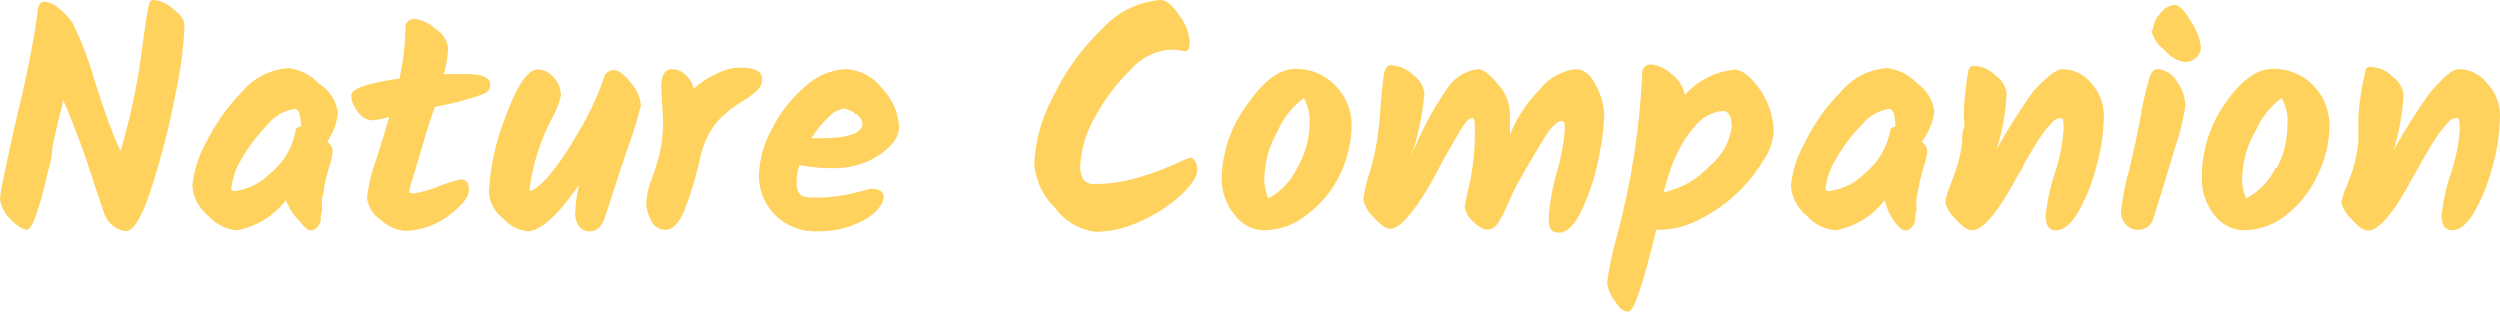
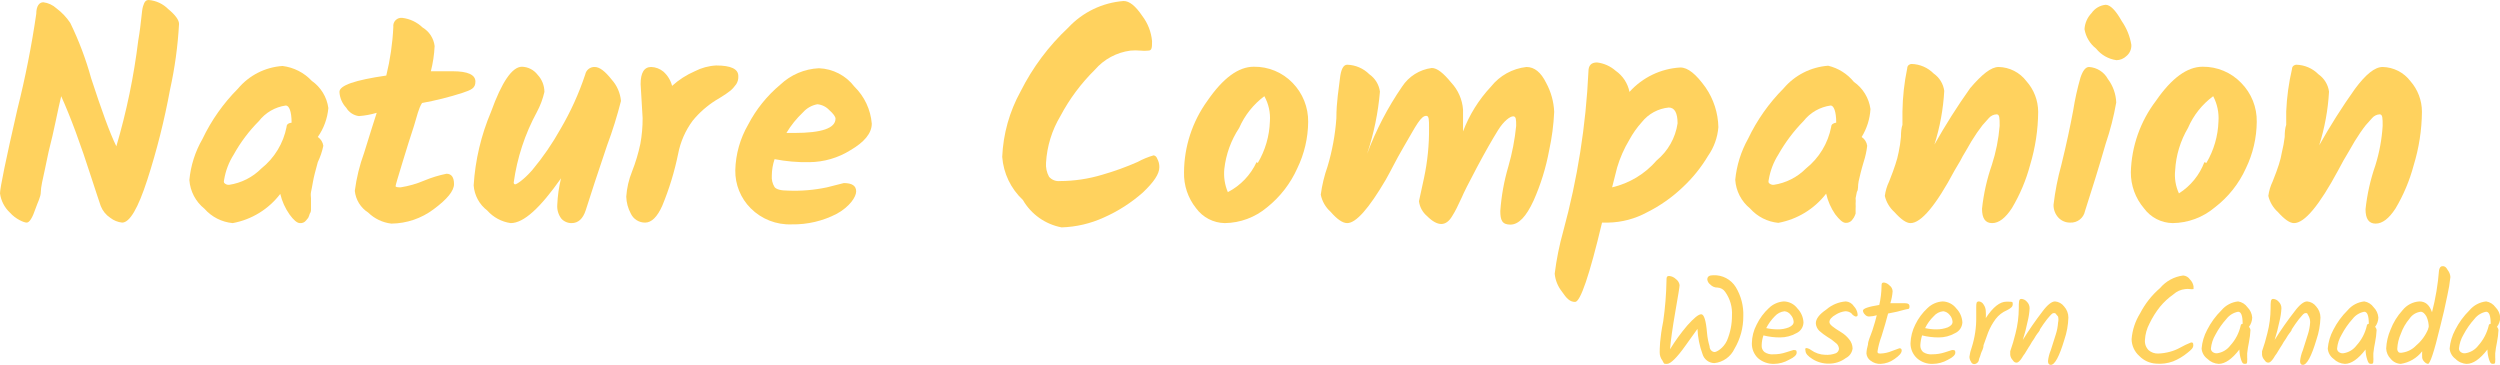
- <svg xmlns="http://www.w3.org/2000/svg" id="Layer_1" data-name="Layer 1" viewBox="0 0 96.18 11.98">
+ <svg xmlns="http://www.w3.org/2000/svg" id="Layer_1" data-name="Layer 1" viewBox="0 0 99.28 14.46">
  <defs>
    <style>.cls-1{fill:#ffd25e;}</style>
  </defs>
-   <path class="cls-1" d="M5.9,0a1.27,1.27,0,0,1,.78.36C7,.6,7.1.8,7.1,1a15.89,15.89,0,0,1-.35,2.62,30.05,30.05,0,0,1-.91,3.57c-.36,1.14-.7,1.7-1,1.7a.9.9,0,0,1-.47-.19A1,1,0,0,1,4,8.18c-.07-.18-.19-.56-.38-1.12a32.27,32.27,0,0,0-1.2-3.24c0,.24-.13.58-.22,1S2,5.62,2,5.87s-.12.56-.2.92-.15.63-.21.84-.13.42-.2.63c-.13.39-.25.58-.36.58S.64,8.7.38,8.41A1.31,1.31,0,0,1,0,7.65c0-.21.23-1.33.69-3.34A38,38,0,0,0,1.44.52c0-.31.12-.46.28-.46A1,1,0,0,1,2.24.3a2.54,2.54,0,0,1,.55.58,12.72,12.72,0,0,1,.85,2.23c.4,1.25.73,2.15,1,2.7a25.18,25.18,0,0,0,.86-4.2c.11-.75.17-1.2.21-1.36S5.78,0,5.9,0Z" />
-   <path class="cls-1" d="M12.59,5.45a.51.51,0,0,1,.21.35,2.63,2.63,0,0,1-.14.64,6.4,6.4,0,0,0-.19.77c0,.18-.06.32-.08.42s0,.19,0,.25,0,.13,0,.22l-.05.21s0,.11,0,.18a.48.48,0,0,1-.07.16l-.08.11a.3.3,0,0,1-.24.1c-.11,0-.25-.12-.41-.34A2.21,2.21,0,0,1,11,7.7a3.06,3.06,0,0,1-1.9,1.16A1.7,1.7,0,0,1,8,8.29a1.61,1.61,0,0,1-.6-1.14,4.16,4.16,0,0,1,.51-1.63,7.72,7.72,0,0,1,1.41-2,2.57,2.57,0,0,1,1.77-.9,1.9,1.9,0,0,1,1.17.59A1.58,1.58,0,0,1,13,4.33,2.37,2.37,0,0,1,12.59,5.45ZM9.1,7.34a2.26,2.26,0,0,0,1.27-.65,2.7,2.7,0,0,0,1-1.65c0-.1.08-.15.21-.17,0-.45-.1-.68-.23-.68a1.62,1.62,0,0,0-1.07.62,6.41,6.41,0,0,0-1,1.33,2.61,2.61,0,0,0-.37,1.05.17.17,0,0,0,0,.12A.24.24,0,0,0,9.1,7.34Z" />
-   <path class="cls-1" d="M16.43,5,16,6.46q-.27.87-.27.93s.06.05.2.05a4.08,4.08,0,0,0,.94-.27,4.77,4.77,0,0,1,.87-.27c.2,0,.3.14.3.41s-.26.6-.8,1a2.88,2.88,0,0,1-1.68.57,1.55,1.55,0,0,1-.91-.42,1.16,1.16,0,0,1-.53-.86,6.4,6.4,0,0,1,.37-1.51c.24-.78.41-1.31.49-1.59a3.21,3.21,0,0,1-.7.13.72.72,0,0,1-.51-.33,1.06,1.06,0,0,1-.26-.63c0-.26.62-.47,1.86-.65a10,10,0,0,0,.23-1.93.32.32,0,0,1,.36-.36,1.39,1.39,0,0,1,.79.38,1,1,0,0,1,.49.74,4.55,4.55,0,0,1-.16,1l.88,0c.6,0,.9.14.9.41s-.17.33-.52.45a12.55,12.55,0,0,1-1.6.4C16.65,4.31,16.56,4.61,16.43,5Z" />
-   <path class="cls-1" d="M23.23,3a.38.38,0,0,1,.39-.3c.19,0,.41.17.66.5a1.49,1.49,0,0,1,.38.85,16.79,16.79,0,0,1-.55,1.76c-.37,1.09-.65,2-.85,2.58-.12.34-.3.51-.57.51a.52.52,0,0,1-.4-.18.76.76,0,0,1-.16-.54,6,6,0,0,1,.14-1.06c-.82,1.18-1.48,1.78-2,1.78a1.54,1.54,0,0,1-.92-.5,1.38,1.38,0,0,1-.54-1,9.1,9.1,0,0,1,.65-2.94c.44-1.19.85-1.79,1.23-1.79a.8.8,0,0,1,.62.32,1,1,0,0,1,.27.68,3.18,3.18,0,0,1-.3.8,8.11,8.11,0,0,0-.91,2.8s0,.07.06.07.35-.19.68-.57a10.7,10.7,0,0,0,1.11-1.63A10.74,10.74,0,0,0,23.23,3Z" />
-   <path class="cls-1" d="M25.51,4.69l-.07-1.35c0-.45.14-.68.42-.68a.75.75,0,0,1,.47.18,1.08,1.08,0,0,1,.36.57,3.41,3.41,0,0,1,.89-.58,2.13,2.13,0,0,1,.86-.23c.58,0,.88.14.88.42a.54.54,0,0,1-.08.32l-.12.15a1.16,1.16,0,0,1-.15.13l-.15.11c-.18.12-.31.21-.39.25a4,4,0,0,0-.93.81,3.37,3.37,0,0,0-.57,1.32,13.1,13.1,0,0,1-.63,2.06c-.21.45-.43.67-.69.67a.59.59,0,0,1-.56-.36,1.52,1.52,0,0,1-.19-.67,3,3,0,0,1,.24-1,7.81,7.81,0,0,0,.32-1.1A5.52,5.52,0,0,0,25.51,4.69Z" />
-   <path class="cls-1" d="M33.77,6a3.09,3.09,0,0,1-1.63.47,6.54,6.54,0,0,1-1.38-.12,1.85,1.85,0,0,0-.11.65.69.69,0,0,0,.11.46c.07.09.25.14.54.14a6.24,6.24,0,0,0,1.54-.17l.66-.17c.33,0,.5.11.5.33s-.26.61-.78.89a3.67,3.67,0,0,1-1.79.42,2.17,2.17,0,0,1-1.62-.64,2.09,2.09,0,0,1-.61-1.51,3.8,3.8,0,0,1,.51-1.81A5.16,5.16,0,0,1,31,3.31a2.43,2.43,0,0,1,1.53-.65,1.86,1.86,0,0,1,1.41.75,2.27,2.27,0,0,1,.65,1.5C34.57,5.3,34.31,5.65,33.77,6Zm-.84-1.59a.76.76,0,0,0-.48-.23,1,1,0,0,0-.57.32,3.81,3.81,0,0,0-.66.82h.32c1.09,0,1.64-.19,1.64-.57C33.18,4.64,33.1,4.52,32.93,4.37Z" />
-   <path class="cls-1" d="M44.64,0c.22,0,.47.19.73.59a1.88,1.88,0,0,1,.4,1c0,.25-.05.38-.16.38a1.25,1.25,0,0,1-.3-.05,2.17,2.17,0,0,0-.41,0,2.23,2.23,0,0,0-1.4.76A7.3,7.3,0,0,0,42.13,4.5a4.07,4.07,0,0,0-.57,1.85,1,1,0,0,0,.12.56.5.5,0,0,0,.43.17,5.85,5.85,0,0,0,1.68-.25,10.73,10.73,0,0,0,1.4-.51,3.73,3.73,0,0,1,.63-.26s.11.05.16.14a.67.67,0,0,1,.08.33c0,.27-.22.59-.65,1a6,6,0,0,1-1.57,1,4.27,4.27,0,0,1-1.66.39,2.25,2.25,0,0,1-1.57-.9,2.66,2.66,0,0,1-.82-1.71,6,6,0,0,1,.73-2.6A9,9,0,0,1,42.41,1.1,3.4,3.4,0,0,1,44.64,0Z" />
-   <path class="cls-1" d="M48,4c.62-.9,1.23-1.35,1.84-1.35a2.06,2.06,0,0,1,1.53.64A2.14,2.14,0,0,1,52,4.84a4.45,4.45,0,0,1-.43,1.84A4.19,4.19,0,0,1,50.3,8.24a2.64,2.64,0,0,1-1.66.62,1.44,1.44,0,0,1-1.14-.59A2.19,2.19,0,0,1,47,6.84,4.89,4.89,0,0,1,48,4ZM49.9,6.47a3.46,3.46,0,0,0,.48-1.65,1.86,1.86,0,0,0-.22-1.05,3.15,3.15,0,0,0-1,1.26,3.7,3.7,0,0,0-.51,1.68,1.75,1.75,0,0,0,.15.92A2.54,2.54,0,0,0,49.9,6.47Z" />
-   <path class="cls-1" d="M60.62,2.66q.48,0,.78.63a2.53,2.53,0,0,1,.32,1.14A9.1,9.1,0,0,1,61.52,6a8.38,8.38,0,0,1-.63,2c-.28.63-.59.95-.91.95s-.4-.18-.4-.54a8.12,8.12,0,0,1,.31-1.77,8.17,8.17,0,0,0,.31-1.61c0-.25,0-.38-.12-.38s-.36.18-.6.55S59,6,58.65,6.59s-.53,1-.61,1.19l-.19.42c-.06.1-.11.21-.18.32q-.37.63-1,0a.92.92,0,0,1-.32-.59s.06-.34.2-.92a9.11,9.11,0,0,0,.19-2c0-.31,0-.47-.1-.47s-.21.1-.34.29-.32.54-.59,1-.49.92-.68,1.25c-.67,1.14-1.19,1.72-1.54,1.72-.17,0-.39-.15-.65-.45a1.24,1.24,0,0,1-.39-.68,5.6,5.6,0,0,1,.27-1.12,9.51,9.51,0,0,0,.35-1.91c.05-.67.1-1.19.14-1.57s.14-.56.28-.56a1.27,1.27,0,0,1,.88.38,1,1,0,0,1,.43.69,10.3,10.3,0,0,1-.52,2.47A12.26,12.26,0,0,1,55.68,3.4a1.66,1.66,0,0,1,1.18-.74c.2,0,.46.2.77.58a1.74,1.74,0,0,1,.46,1.07c0,.34,0,.63,0,.87a5.24,5.24,0,0,1,1.13-1.72A2.07,2.07,0,0,1,60.62,2.66Z" />
-   <path class="cls-1" d="M66.73,2.68c.3,0,.62.26,1,.79a3,3,0,0,1,.51,1.58,2.3,2.3,0,0,1-.41,1.14,6,6,0,0,1-1,1.24,5.87,5.87,0,0,1-1.43,1,3.32,3.32,0,0,1-1.54.41h-.14c-.51,2.1-.86,3.15-1.07,3.15s-.35-.14-.53-.42a1.38,1.38,0,0,1-.29-.7,12.33,12.33,0,0,1,.35-1.69,29,29,0,0,0,1-6.34.32.32,0,0,1,.35-.36,1.34,1.34,0,0,1,.73.33,1.35,1.35,0,0,1,.56.84A2.94,2.94,0,0,1,66.73,2.68Zm-.94,3.69a2.33,2.33,0,0,0,.83-1.47c0-.42-.11-.63-.34-.63a1.54,1.54,0,0,0-1.07.58,4.13,4.13,0,0,0-.51.71,5.84,5.84,0,0,0-.48,1.09L64,7.4A3.4,3.4,0,0,0,65.79,6.37Z" />
-   <path class="cls-1" d="M73.93,5.45a.5.5,0,0,1,.22.35,2.84,2.84,0,0,1-.15.64c-.09.33-.16.59-.19.77s-.06.32-.08.42,0,.19,0,.25,0,.13,0,.22l-.05.21s0,.11,0,.18a.91.91,0,0,1-.06.16l-.09.11a.27.27,0,0,1-.24.1c-.11,0-.25-.12-.41-.34a2.21,2.21,0,0,1-.37-.82,3.07,3.07,0,0,1-1.89,1.16,1.7,1.7,0,0,1-1.12-.57,1.61,1.61,0,0,1-.6-1.14,4,4,0,0,1,.52-1.63,7.26,7.26,0,0,1,1.41-2,2.53,2.53,0,0,1,1.77-.9,1.91,1.91,0,0,1,1.16.59,1.58,1.58,0,0,1,.66,1.08A2.37,2.37,0,0,1,73.93,5.45ZM70.44,7.34a2.28,2.28,0,0,0,1.28-.65,2.79,2.79,0,0,0,1-1.65c0-.1.07-.15.2-.17,0-.45-.1-.68-.23-.68a1.64,1.64,0,0,0-1.07.62,6,6,0,0,0-1,1.33,2.67,2.67,0,0,0-.38,1.05.17.17,0,0,0,0,.12A.24.24,0,0,0,70.44,7.34Z" />
-   <path class="cls-1" d="M79.37,2.66a1.44,1.44,0,0,1,1.1.56,1.84,1.84,0,0,1,.47,1.2,7.47,7.47,0,0,1-.33,2.13,6.73,6.73,0,0,1-.72,1.71c-.26.4-.52.6-.79.6s-.4-.19-.4-.57a7.81,7.81,0,0,1,.39-1.74A6.64,6.64,0,0,0,79.39,5c0-.31,0-.46-.12-.46a.43.43,0,0,0-.3.15c-.1.11-.19.2-.25.28s-.14.18-.22.3l-.22.34c-.06.1-.13.23-.23.38l-.22.39c0,.1-.13.23-.21.39-.75,1.39-1.33,2.09-1.76,2.09-.16,0-.38-.15-.63-.44a1.28,1.28,0,0,1-.39-.64A2,2,0,0,1,75,7.21c.11-.3.2-.52.25-.68A3.51,3.51,0,0,0,75.4,6a4.85,4.85,0,0,0,.09-.57c0-.21,0-.37.06-.48s0-.29,0-.53a10.89,10.89,0,0,1,.18-1.72c.06-.12.11-.17.18-.17a1.26,1.26,0,0,1,.87.38,1,1,0,0,1,.42.69,8.53,8.53,0,0,1-.38,2.13,23.11,23.11,0,0,1,1.42-2.24C78.71,3,79.07,2.66,79.37,2.66Z" />
-   <path class="cls-1" d="M83,2.66a.92.92,0,0,1,.75.48,1.65,1.65,0,0,1,.33.93,10.29,10.29,0,0,1-.41,1.64c-.28.94-.55,1.83-.82,2.67a.58.58,0,0,1-.59.46.62.62,0,0,1-.46-.19.73.73,0,0,1-.2-.52,9.25,9.25,0,0,1,.31-1.58c.2-.85.36-1.57.46-2.16a10.76,10.76,0,0,1,.3-1.31Q82.77,2.66,83,2.66Zm-.18-1.5a1,1,0,0,1,.29-.64.75.75,0,0,1,.55-.33c.18,0,.39.22.64.65a2.25,2.25,0,0,1,.37.94.53.53,0,0,1-.19.45.6.6,0,0,1-.4.16,1.22,1.22,0,0,1-.8-.46A1.26,1.26,0,0,1,82.77,1.16Z" />
-   <path class="cls-1" d="M85.59,4c.62-.9,1.23-1.35,1.84-1.35A2.1,2.1,0,0,1,89,3.29a2.18,2.18,0,0,1,.62,1.55,4.3,4.3,0,0,1-.43,1.84A4.16,4.16,0,0,1,88,8.24a2.66,2.66,0,0,1-1.67.62,1.44,1.44,0,0,1-1.14-.59,2.19,2.19,0,0,1-.48-1.43A4.89,4.89,0,0,1,85.59,4Zm2,2.47A3.46,3.46,0,0,0,88,4.82a1.78,1.78,0,0,0-.22-1.05,3.14,3.14,0,0,0-1,1.26,3.7,3.7,0,0,0-.51,1.68,1.78,1.78,0,0,0,.14.92A2.54,2.54,0,0,0,87.54,6.47Z" />
-   <path class="cls-1" d="M94.61,2.66a1.4,1.4,0,0,1,1.09.56,1.8,1.8,0,0,1,.48,1.2,7.47,7.47,0,0,1-.33,2.13,6.73,6.73,0,0,1-.72,1.71c-.26.4-.53.6-.79.6s-.41-.19-.41-.57a8,8,0,0,1,.4-1.74A6.64,6.64,0,0,0,94.63,5c0-.31,0-.46-.12-.46a.45.45,0,0,0-.31.15c-.1.11-.18.2-.24.28a2.94,2.94,0,0,0-.22.3l-.22.34L93.29,6l-.22.39-.22.39c-.74,1.39-1.32,2.09-1.75,2.09-.17,0-.38-.15-.63-.44a1.28,1.28,0,0,1-.39-.64,2,2,0,0,1,.18-.57c.11-.3.2-.52.25-.68s.09-.32.13-.49a4.85,4.85,0,0,0,.09-.57c0-.21,0-.37,0-.48s0-.29,0-.53A10.89,10.89,0,0,1,91,2.74c0-.12.11-.17.18-.17a1.26,1.26,0,0,1,.87.38,1,1,0,0,1,.42.69,9,9,0,0,1-.38,2.13,23.11,23.11,0,0,1,1.42-2.24C94,3,94.31,2.66,94.61,2.66Z" />
+   <path class="cls-1" d="M6.29,1.56a1.24,1.24,0,0,1,.77.36c.29.24.43.44.43.59a16.24,16.24,0,0,1-.36,2.62,28.23,28.23,0,0,1-.9,3.57c-.37,1.14-.7,1.7-1,1.7a.93.93,0,0,1-.47-.19,1,1,0,0,1-.38-.47c-.06-.18-.19-.56-.37-1.12q-.64-2-1.2-3.24c-.06.24-.13.58-.22,1s-.17.78-.23,1-.12.56-.2.92S2,9,2,9.19s-.13.42-.2.63c-.13.39-.25.58-.36.58S1,10.26.77,10a1.28,1.28,0,0,1-.39-.76c0-.21.23-1.33.69-3.34a38,38,0,0,0,.75-3.79c0-.31.12-.46.28-.46a.94.94,0,0,1,.52.24,2.34,2.34,0,0,1,.55.58A12.72,12.72,0,0,1,4,4.67c.41,1.25.73,2.15,1,2.7a26,26,0,0,0,.87-4.2C6,2.42,6,2,6.06,1.81S6.17,1.56,6.29,1.56Z" transform="translate(-0.38 -1.56)" />
+   <path class="cls-1" d="M13,7a.5.5,0,0,1,.22.35A2.84,2.84,0,0,1,13,8c-.09.33-.16.59-.19.77s-.06.32-.08.42,0,.19,0,.25,0,.13,0,.22l0,.21c0,.05,0,.11-.05.18a.91.91,0,0,1-.06.16l-.09.11a.27.27,0,0,1-.24.1c-.11,0-.25-.12-.41-.34a2.38,2.38,0,0,1-.37-.82,3.07,3.07,0,0,1-1.89,1.16,1.7,1.7,0,0,1-1.12-.57,1.61,1.61,0,0,1-.6-1.14,4,4,0,0,1,.52-1.63,7.26,7.26,0,0,1,1.41-2,2.53,2.53,0,0,1,1.77-.9,1.91,1.91,0,0,1,1.16.59,1.58,1.58,0,0,1,.66,1.08A2.37,2.37,0,0,1,13,7ZM9.48,8.9a2.28,2.28,0,0,0,1.28-.65,2.79,2.79,0,0,0,1-1.65c0-.1.07-.15.2-.17,0-.45-.1-.68-.23-.68a1.64,1.64,0,0,0-1.07.62,6,6,0,0,0-1,1.33,2.67,2.67,0,0,0-.38,1,.17.17,0,0,0,0,.12A.24.24,0,0,0,9.48,8.9Z" transform="translate(-0.38 -1.56)" />
+   <path class="cls-1" d="M16.82,6.56c-.13.39-.28.87-.46,1.46s-.27.89-.27.93.07.05.2.05a4,4,0,0,0,.94-.27,4.75,4.75,0,0,1,.88-.27c.2,0,.3.14.3.41s-.27.6-.81,1a2.84,2.84,0,0,1-1.68.57A1.58,1.58,0,0,1,15,10a1.16,1.16,0,0,1-.53-.86,7,7,0,0,1,.37-1.51c.24-.78.41-1.31.5-1.59a3.28,3.28,0,0,1-.71.13.69.69,0,0,1-.5-.33,1,1,0,0,1-.27-.63c0-.26.62-.47,1.86-.65A10,10,0,0,0,16,2.63a.32.32,0,0,1,.36-.36,1.41,1.41,0,0,1,.8.38,1,1,0,0,1,.48.74,5,5,0,0,1-.15,1l.87,0c.6,0,.9.14.9.41s-.17.33-.52.45a12.55,12.55,0,0,1-1.6.4C17,5.87,16.94,6.17,16.82,6.56Z" transform="translate(-0.38 -1.56)" />
+   <path class="cls-1" d="M23.62,4.52a.37.37,0,0,1,.38-.3c.19,0,.41.17.67.5a1.46,1.46,0,0,1,.37.85,16.79,16.79,0,0,1-.55,1.76c-.37,1.09-.65,1.95-.85,2.58-.11.34-.3.51-.56.51a.54.54,0,0,1-.41-.18.81.81,0,0,1-.16-.54,5.37,5.37,0,0,1,.15-1.06c-.83,1.18-1.48,1.78-2,1.78a1.53,1.53,0,0,1-.93-.5,1.38,1.38,0,0,1-.54-1A8.89,8.89,0,0,1,19.88,6c.43-1.19.84-1.79,1.23-1.79a.81.81,0,0,1,.62.32,1,1,0,0,1,.27.68,3.18,3.18,0,0,1-.3.8,8.2,8.2,0,0,0-.92,2.8s0,.07.06.07.35-.19.68-.57a10.65,10.65,0,0,0,1.12-1.63A11.33,11.33,0,0,0,23.62,4.52Z" transform="translate(-0.38 -1.56)" />
+   <path class="cls-1" d="M25.9,6.25,25.82,4.9c0-.45.14-.68.42-.68a.8.8,0,0,1,.48.18,1.14,1.14,0,0,1,.35.57,3.3,3.3,0,0,1,.9-.58,2.09,2.09,0,0,1,.85-.23c.59,0,.88.14.88.42a.54.54,0,0,1-.08.32l-.12.15a.94.94,0,0,1-.14.13l-.15.11c-.19.12-.32.21-.4.25a3.8,3.8,0,0,0-.92.81,3.23,3.23,0,0,0-.58,1.32,11.25,11.25,0,0,1-.63,2.06c-.2.45-.43.67-.68.67a.62.62,0,0,1-.57-.36,1.5,1.5,0,0,1-.18-.67,3.26,3.26,0,0,1,.23-1,6.81,6.81,0,0,0,.33-1.1A5.52,5.52,0,0,0,25.9,6.25Z" transform="translate(-0.38 -1.56)" />
+   <path class="cls-1" d="M34.16,7.52A3.13,3.13,0,0,1,32.52,8a6.54,6.54,0,0,1-1.38-.12,2.11,2.11,0,0,0-.11.65.75.75,0,0,0,.11.46c.07.09.25.14.54.14A6.24,6.24,0,0,0,33.22,9l.67-.17c.33,0,.49.11.49.33s-.26.61-.77.89a3.73,3.73,0,0,1-1.79.42,2.18,2.18,0,0,1-1.63-.64,2.09,2.09,0,0,1-.61-1.51,3.8,3.8,0,0,1,.51-1.81,5.18,5.18,0,0,1,1.28-1.59,2.39,2.39,0,0,1,1.53-.65A1.86,1.86,0,0,1,34.31,5,2.32,2.32,0,0,1,35,6.47C35,6.86,34.69,7.21,34.16,7.52Zm-.85-1.59a.74.74,0,0,0-.47-.23,1,1,0,0,0-.57.32,3.81,3.81,0,0,0-.66.82h.31c1.1,0,1.64-.19,1.64-.57C33.56,6.2,33.48,6.08,33.31,5.93Z" transform="translate(-0.38 -1.56)" />
+   <path class="cls-1" d="M45,1.6c.23,0,.47.19.74.59a1.94,1.94,0,0,1,.39,1c0,.25,0,.38-.15.38a1.39,1.39,0,0,1-.31,0,2.15,2.15,0,0,0-.4,0,2.25,2.25,0,0,0-1.41.76,7.54,7.54,0,0,0-1.37,1.84,4.07,4.07,0,0,0-.57,1.85,1,1,0,0,0,.12.56.5.5,0,0,0,.43.17,5.85,5.85,0,0,0,1.68-.25,10.93,10.93,0,0,0,1.41-.51,3.12,3.12,0,0,1,.63-.26s.1,0,.15.14a.67.67,0,0,1,.08.33c0,.27-.22.59-.65,1a6,6,0,0,1-1.56,1,4.36,4.36,0,0,1-1.67.39A2.26,2.26,0,0,1,41,9.5a2.61,2.61,0,0,1-.82-1.71,5.89,5.89,0,0,1,.73-2.6A9,9,0,0,1,42.8,2.66,3.36,3.36,0,0,1,45,1.6Z" transform="translate(-0.38 -1.56)" />
+   <path class="cls-1" d="M48.33,5.56c.62-.9,1.23-1.35,1.84-1.35a2.1,2.1,0,0,1,1.54.64,2.18,2.18,0,0,1,.62,1.55,4.3,4.3,0,0,1-.43,1.84A4.16,4.16,0,0,1,50.69,9.8a2.66,2.66,0,0,1-1.67.62,1.44,1.44,0,0,1-1.14-.59A2.19,2.19,0,0,1,47.4,8.4,4.89,4.89,0,0,1,48.33,5.56Zm2,2.47a3.46,3.46,0,0,0,.48-1.65,1.78,1.78,0,0,0-.22-1,3.14,3.14,0,0,0-1,1.26A3.7,3.7,0,0,0,49,8.27a1.89,1.89,0,0,0,.14.92A2.54,2.54,0,0,0,50.28,8Z" transform="translate(-0.38 -1.56)" />
+   <path class="cls-1" d="M61,4.22q.47,0,.78.63A2.65,2.65,0,0,1,62.1,6a9.1,9.1,0,0,1-.2,1.53,8.86,8.86,0,0,1-.62,2c-.29.63-.59.95-.92.95s-.4-.18-.4-.54a8.31,8.31,0,0,1,.32-1.77,9,9,0,0,0,.31-1.61c0-.25,0-.38-.12-.38s-.37.18-.6.55-.51.86-.84,1.48-.52,1-.6,1.19l-.2.42a3.58,3.58,0,0,1-.18.32q-.37.63-1,0a.92.92,0,0,1-.32-.59s.07-.34.2-.92a9.08,9.08,0,0,0,.2-2c0-.31,0-.47-.11-.47s-.21.1-.34.29-.32.54-.59,1-.49.92-.68,1.25c-.67,1.14-1.18,1.72-1.53,1.72q-.27,0-.66-.45a1.24,1.24,0,0,1-.39-.68,5.6,5.6,0,0,1,.27-1.12,8.86,8.86,0,0,0,.35-1.91c0-.67.1-1.19.14-1.57s.14-.56.29-.56a1.3,1.3,0,0,1,.88.38,1,1,0,0,1,.42.69,10.66,10.66,0,0,1-.51,2.47A12.34,12.34,0,0,1,56.06,5a1.66,1.66,0,0,1,1.18-.74c.21,0,.46.2.77.58a1.76,1.76,0,0,1,.47,1.07c0,.34,0,.63,0,.87A5.4,5.4,0,0,1,59.59,5,2.09,2.09,0,0,1,61,4.22Z" transform="translate(-0.38 -1.56)" />
+   <path class="cls-1" d="M67.11,4.24c.3,0,.62.26,1,.79a2.89,2.89,0,0,1,.51,1.58,2.3,2.3,0,0,1-.41,1.14,5.66,5.66,0,0,1-1,1.24,5.81,5.81,0,0,1-1.42,1,3.36,3.36,0,0,1-1.55.41H64c-.5,2.1-.86,3.15-1.07,3.15s-.34-.14-.53-.42a1.35,1.35,0,0,1-.28-.7,11.57,11.57,0,0,1,.34-1.69,29.18,29.18,0,0,0,1-6.34c0-.24.11-.36.34-.36a1.36,1.36,0,0,1,.74.33,1.34,1.34,0,0,1,.55.84A2.94,2.94,0,0,1,67.11,4.24Zm-.94,3.69A2.35,2.35,0,0,0,67,6.46c0-.42-.12-.63-.35-.63a1.56,1.56,0,0,0-1.07.58,3.67,3.67,0,0,0-.5.71,4.77,4.77,0,0,0-.48,1.09L64.4,9A3.33,3.33,0,0,0,66.17,7.93Z" transform="translate(-0.38 -1.56)" />
+   <path class="cls-1" d="M74.31,7a.5.5,0,0,1,.22.35,3.25,3.25,0,0,1-.14.64c-.1.33-.16.59-.2.77s0,.32-.07.42l-.05.25a1.15,1.15,0,0,1,0,.22,1.65,1.65,0,0,1,0,.21c0,.05,0,.11,0,.18a.84.84,0,0,1-.07.16l-.08.11a.3.3,0,0,1-.24.1c-.12,0-.25-.12-.42-.34a2.37,2.37,0,0,1-.36-.82,3.11,3.11,0,0,1-1.9,1.16,1.72,1.72,0,0,1-1.12-.57,1.6,1.6,0,0,1-.59-1.14,4.16,4.16,0,0,1,.51-1.63,7.26,7.26,0,0,1,1.41-2,2.57,2.57,0,0,1,1.77-.9A1.88,1.88,0,0,1,74,4.81a1.58,1.58,0,0,1,.66,1.08A2.37,2.37,0,0,1,74.31,7ZM70.82,8.9a2.28,2.28,0,0,0,1.28-.65,2.79,2.79,0,0,0,1-1.65c0-.1.08-.15.2-.17,0-.45-.1-.68-.22-.68A1.66,1.66,0,0,0,72,6.37,6.36,6.36,0,0,0,71,7.7a2.67,2.67,0,0,0-.38,1,.17.17,0,0,0,0,.12A.24.24,0,0,0,70.82,8.9Z" transform="translate(-0.38 -1.56)" />
+   <path class="cls-1" d="M79.75,4.22a1.42,1.42,0,0,1,1.1.56A1.84,1.84,0,0,1,81.32,6,7.47,7.47,0,0,1,81,8.11a6.73,6.73,0,0,1-.72,1.71c-.26.4-.52.6-.79.6s-.4-.19-.4-.57a7.81,7.81,0,0,1,.39-1.74,6.81,6.81,0,0,0,.31-1.55c0-.31,0-.46-.12-.46a.43.43,0,0,0-.31.15l-.25.28-.22.3-.22.34-.22.38c-.1.16-.17.29-.22.39L78,8.33c-.74,1.39-1.33,2.09-1.75,2.09-.17,0-.38-.15-.64-.44a1.24,1.24,0,0,1-.38-.64,1.89,1.89,0,0,1,.17-.57c.12-.3.2-.52.25-.68a3.51,3.51,0,0,0,.13-.49A4.85,4.85,0,0,0,75.87,7q0-.32.06-.48c0-.11,0-.29,0-.53a9.11,9.11,0,0,1,.19-1.72c0-.12.11-.17.17-.17a1.28,1.28,0,0,1,.88.38,1,1,0,0,1,.42.69,8.65,8.65,0,0,1-.39,2.13,25.22,25.22,0,0,1,1.42-2.24C79.09,4.51,79.45,4.22,79.75,4.22Z" transform="translate(-0.38 -1.56)" />
+   <path class="cls-1" d="M83.34,4.22a.92.92,0,0,1,.75.48,1.65,1.65,0,0,1,.33.93A11,11,0,0,1,84,7.27c-.27.94-.55,1.83-.82,2.67a.57.57,0,0,1-.59.46.63.63,0,0,1-.46-.19.73.73,0,0,1-.2-.52,10.47,10.47,0,0,1,.31-1.58c.21-.85.36-1.57.47-2.16A10.76,10.76,0,0,1,83,4.64Q83.14,4.22,83.34,4.22Zm-.18-1.5a1,1,0,0,1,.28-.64A.77.77,0,0,1,84,1.75c.18,0,.4.22.64.65a2.31,2.31,0,0,1,.38.94.54.54,0,0,1-.2.45.58.58,0,0,1-.39.16,1.26,1.26,0,0,1-.81-.46A1.24,1.24,0,0,1,83.16,2.72Z" transform="translate(-0.38 -1.56)" />
+   <path class="cls-1" d="M86,5.56c.62-.9,1.24-1.35,1.85-1.35a2.09,2.09,0,0,1,1.53.64A2.14,2.14,0,0,1,90,6.4a4.3,4.3,0,0,1-.43,1.84A4.06,4.06,0,0,1,88.33,9.8a2.64,2.64,0,0,1-1.67.62,1.44,1.44,0,0,1-1.14-.59A2.19,2.19,0,0,1,85,8.4,4.89,4.89,0,0,1,86,5.56Zm2,2.47a3.46,3.46,0,0,0,.48-1.65,1.87,1.87,0,0,0-.21-1,3.07,3.07,0,0,0-1,1.26,3.7,3.7,0,0,0-.51,1.68,1.75,1.75,0,0,0,.15.92A2.52,2.52,0,0,0,87.92,8Z" transform="translate(-0.38 -1.56)" />
+   <path class="cls-1" d="M95,4.22a1.42,1.42,0,0,1,1.1.56A1.84,1.84,0,0,1,96.56,6a7.47,7.47,0,0,1-.33,2.13,6.73,6.73,0,0,1-.72,1.71c-.26.4-.52.6-.79.6s-.4-.19-.4-.57a7.81,7.81,0,0,1,.39-1.74A6.64,6.64,0,0,0,95,6.56c0-.31,0-.46-.12-.46a.43.43,0,0,0-.3.15l-.25.28c-.06.08-.14.18-.22.3l-.22.34-.22.38-.23.39-.21.39c-.75,1.39-1.33,2.09-1.75,2.09-.17,0-.38-.15-.64-.44a1.24,1.24,0,0,1-.38-.64,1.89,1.89,0,0,1,.17-.57c.12-.3.2-.52.25-.68A3.51,3.51,0,0,0,91,7.6,4.85,4.85,0,0,0,91.11,7q0-.32.06-.48c0-.11,0-.29,0-.53A9.11,9.11,0,0,1,91.4,4.3c0-.12.11-.17.17-.17a1.28,1.28,0,0,1,.88.38,1,1,0,0,1,.42.69,8.65,8.65,0,0,1-.39,2.13A25.22,25.22,0,0,1,93.9,5.09C94.33,4.51,94.69,4.22,95,4.22Z" transform="translate(-0.38 -1.56)" />
+   <path class="cls-1" d="M68.42,12.49a1,1,0,0,1,.89.47,2.08,2.08,0,0,1,.3,1.16,2.5,2.5,0,0,1-.35,1.29,1,1,0,0,1-.8.57.5.5,0,0,1-.47-.36,3.32,3.32,0,0,1-.2-1l-.48.67c-.34.48-.59.72-.73.72s-.11,0-.18-.13a.52.52,0,0,1-.11-.33c0-.13,0-.54.14-1.23a13.14,13.14,0,0,0,.13-1.62c0-.12,0-.18.11-.18a.43.43,0,0,1,.26.12.36.36,0,0,1,.15.24c0,.07-.06.43-.17,1.06s-.18,1.13-.21,1.49a7.45,7.45,0,0,1,.69-.95c.26-.29.44-.44.55-.44s.19.25.23.75a2.66,2.66,0,0,0,.1.52c0,.15.12.23.2.23s.35-.15.49-.45a2.53,2.53,0,0,0,.2-1,1.46,1.46,0,0,0-.27-.94.39.39,0,0,0-.3-.17.38.38,0,0,1-.29-.12.29.29,0,0,1-.12-.2C68.18,12.54,68.26,12.49,68.42,12.49Z" transform="translate(-0.38 -1.56)" />
+   <path class="cls-1" d="M72,14.36a.48.48,0,0,1-.28.43,1.31,1.31,0,0,1-.65.17,2.65,2.65,0,0,1-.66-.08,1.24,1.24,0,0,0-.07.39.31.31,0,0,0,.11.27.54.54,0,0,0,.35.09,1.51,1.51,0,0,0,.51-.08l.29-.09c.09,0,.13,0,.13.1s-.1.19-.31.29a1.22,1.22,0,0,1-.59.16.93.93,0,0,1-.64-.23.79.79,0,0,1-.24-.59,1.63,1.63,0,0,1,.19-.74,2.19,2.19,0,0,1,.49-.66.94.94,0,0,1,.59-.26.69.69,0,0,1,.54.28A.86.86,0,0,1,72,14.36Zm-.75-.44a.61.61,0,0,0-.39.2,1.89,1.89,0,0,0-.34.47,2.16,2.16,0,0,0,.46.05,1.15,1.15,0,0,0,.44-.08c.13-.06.19-.13.19-.22a.45.45,0,0,0-.12-.28A.34.34,0,0,0,71.24,13.92Z" transform="translate(-0.38 -1.56)" />
+   <path class="cls-1" d="M73.68,13.53a.41.41,0,0,1,.32.19.54.54,0,0,1,.15.32c0,.06,0,.09-.08.09A.34.34,0,0,1,73.9,14a.38.38,0,0,0-.24-.08.9.9,0,0,0-.37.13c-.18.1-.26.2-.26.3s.15.21.46.4a1.19,1.19,0,0,1,.32.28.59.59,0,0,1,.14.37.49.49,0,0,1-.27.38A1.1,1.1,0,0,1,73,16a1.17,1.17,0,0,1-.64-.18c-.18-.11-.28-.22-.28-.33a.13.13,0,0,1,0-.1.12.12,0,0,1,.08,0,.35.35,0,0,1,.14.07,1,1,0,0,0,.56.19,1,1,0,0,0,.42-.06.21.21,0,0,0,.13-.18.31.31,0,0,0-.14-.24,1.86,1.86,0,0,0-.32-.23,2.43,2.43,0,0,1-.32-.24.46.46,0,0,1-.14-.3c0-.18.14-.36.42-.55A1.33,1.33,0,0,1,73.68,13.53Z" transform="translate(-0.38 -1.56)" />
+   <path class="cls-1" d="M74.94,15.51c0,.06,0,.09.11.09a1.28,1.28,0,0,0,.46-.1l.3-.11a.08.08,0,0,1,.09.09c0,.1-.1.21-.29.34a1,1,0,0,1-.54.19.61.61,0,0,1-.41-.13.39.39,0,0,1-.16-.28,1.34,1.34,0,0,1,.06-.35c0-.15.1-.34.18-.58s.13-.43.17-.59a1.31,1.31,0,0,1-.31.05.21.21,0,0,1-.16-.08.25.25,0,0,1-.08-.15c0-.09.22-.16.65-.23a3.61,3.61,0,0,0,.09-.74c0-.1,0-.15.1-.15a.36.36,0,0,1,.21.11.3.3,0,0,1,.13.24,2.12,2.12,0,0,1-.09.47l.46,0c.2,0,.3,0,.3.13s-.06.09-.16.12a6.26,6.26,0,0,1-.69.16c-.07.26-.15.56-.26.9A3.11,3.11,0,0,0,74.94,15.51Z" transform="translate(-0.38 -1.56)" />
+   <path class="cls-1" d="M78.31,14.36a.49.49,0,0,1-.29.43,1.29,1.29,0,0,1-.65.17,2.71,2.71,0,0,1-.66-.08,1.61,1.61,0,0,0-.07.39.34.34,0,0,0,.11.27.56.56,0,0,0,.36.09,1.59,1.59,0,0,0,.51-.08l.28-.09c.09,0,.13,0,.13.1s-.1.19-.3.29a1.23,1.23,0,0,1-.6.16.89.89,0,0,1-.63-.23.8.8,0,0,1-.25-.59,1.77,1.77,0,0,1,.19-.74,2.19,2.19,0,0,1,.49-.66.94.94,0,0,1,.6-.26.71.71,0,0,1,.54.28A.86.86,0,0,1,78.31,14.36Zm-.76-.44a.57.57,0,0,0-.38.2,1.67,1.67,0,0,0-.34.47,2,2,0,0,0,.45.05,1.25,1.25,0,0,0,.45-.08c.13-.06.19-.13.19-.22a.45.45,0,0,0-.12-.28A.38.38,0,0,0,77.55,13.92Z" transform="translate(-0.38 -1.56)" />
+   <path class="cls-1" d="M78.86,14.14v-.37c0-.16,0-.24.11-.24a.24.24,0,0,1,.18.12.48.48,0,0,1,.09.29,1.63,1.63,0,0,1,0,.25c.29-.44.56-.65.82-.65s.25,0,.25.11a.17.17,0,0,1-.06.12.71.71,0,0,1-.17.11,1.1,1.1,0,0,0-.45.35,2.35,2.35,0,0,0-.3.54l-.18.5c0,.14-.08.25-.1.32a1.55,1.55,0,0,1-.08.23c0,.13-.12.2-.19.2a.14.14,0,0,1-.13-.1.35.35,0,0,1-.06-.19,1.62,1.62,0,0,1,.09-.37A3.8,3.8,0,0,0,78.86,14.14Z" transform="translate(-0.38 -1.56)" />
+   <path class="cls-1" d="M81.49,13.93c.2-.27.37-.4.5-.4a.5.5,0,0,1,.36.2.66.66,0,0,1,.17.44,3,3,0,0,1-.16.88q-.3,1-.54,1c-.07,0-.11-.05-.11-.15a1.51,1.51,0,0,1,.11-.43c.07-.21.13-.42.2-.63a1.93,1.93,0,0,0,.09-.47.51.51,0,0,0,0-.24C82,14,82,14,82,14a.17.17,0,0,0-.1,0,.47.47,0,0,0-.11.1l-.12.14s-.08.11-.14.19l-.14.21c0,.06-.09.14-.16.25a2.27,2.27,0,0,1-.16.25,2.38,2.38,0,0,1-.14.23l-.14.23a1.4,1.4,0,0,0-.12.18c-.08.12-.15.18-.2.18s-.1,0-.17-.11a.35.35,0,0,1-.09-.2.87.87,0,0,1,0-.14,7.11,7.11,0,0,0,.21-.71,4.06,4.06,0,0,0,.13-1c0-.25,0-.37.1-.37a.31.31,0,0,1,.22.11.36.36,0,0,1,.11.26,2.65,2.65,0,0,1-.08.53,7,7,0,0,1-.19.73A13.26,13.26,0,0,1,81.49,13.93Z" transform="translate(-0.38 -1.56)" />
+   <path class="cls-1" d="M87.08,12.5a.36.36,0,0,1,.27.16.5.5,0,0,1,.14.27c0,.07,0,.11,0,.11a.43.43,0,0,1-.14,0,.72.72,0,0,0-.19,0,.82.82,0,0,0-.47.21,2.68,2.68,0,0,0-.53.49,3.46,3.46,0,0,0-.42.67,1.56,1.56,0,0,0-.18.65.51.51,0,0,0,.15.41.55.55,0,0,0,.37.13,2,2,0,0,0,.47-.07,1.74,1.74,0,0,0,.4-.16,3.43,3.43,0,0,1,.44-.21c.06,0,.09,0,.09.11s-.08.18-.23.3a2.2,2.2,0,0,1-.57.34A1.55,1.55,0,0,1,86,16a1,1,0,0,1-.66-.3.91.91,0,0,1-.31-.67A2.28,2.28,0,0,1,85.37,14a3.33,3.33,0,0,1,.79-1A1.44,1.44,0,0,1,87.08,12.5Z" transform="translate(-0.38 -1.56)" />
+   <path class="cls-1" d="M89.63,13.76a.65.65,0,0,1,.19.41.64.64,0,0,1-.13.37.22.22,0,0,1,.06.13,3.32,3.32,0,0,1-.06.48,4.26,4.26,0,0,0-.07.44,1.39,1.39,0,0,1,0,.17.5.5,0,0,1,0,.12c0,.09,0,.13-.09.13s-.11-.05-.15-.16a1.38,1.38,0,0,1-.07-.41c-.29.38-.57.57-.82.57a.68.68,0,0,1-.45-.2.56.56,0,0,1-.23-.41,1.91,1.91,0,0,1,.22-.74,3,3,0,0,1,.57-.78,1,1,0,0,1,.66-.35A.56.56,0,0,1,89.63,13.76Zm-.19.65c0-.31-.06-.47-.18-.47a.76.76,0,0,0-.46.28,3.09,3.09,0,0,0-.44.63,1.32,1.32,0,0,0-.18.55.17.17,0,0,0,.07.14.26.26,0,0,0,.17.05.79.79,0,0,0,.53-.31,1.72,1.72,0,0,0,.41-.78s0-.08.08-.08Z" transform="translate(-0.38 -1.56)" />
+   <path class="cls-1" d="M91.5,13.93c.2-.27.37-.4.5-.4a.5.5,0,0,1,.36.2.66.66,0,0,1,.17.44,3,3,0,0,1-.16.88q-.3,1-.54,1c-.07,0-.11-.05-.11-.15a1.51,1.51,0,0,1,.11-.43c.07-.21.13-.42.2-.63a1.93,1.93,0,0,0,.09-.47.51.51,0,0,0-.05-.24C92,14,92,14,92,14a.17.17,0,0,0-.1,0,.33.33,0,0,0-.11.1l-.12.14s-.08.11-.14.19l-.14.21c0,.06-.09.14-.16.25a2.27,2.27,0,0,1-.16.25,2.38,2.38,0,0,1-.14.23l-.14.23a1.4,1.4,0,0,0-.12.18c-.08.12-.15.18-.2.18s-.1,0-.17-.11a.35.35,0,0,1-.09-.2.87.87,0,0,1,0-.14,7.11,7.11,0,0,0,.21-.71,4.06,4.06,0,0,0,.13-1c0-.25,0-.37.1-.37a.31.31,0,0,1,.22.11.36.36,0,0,1,.11.26,2.65,2.65,0,0,1-.08.53,7,7,0,0,1-.19.73A13.26,13.26,0,0,1,91.5,13.93Z" transform="translate(-0.38 -1.56)" />
+   <path class="cls-1" d="M94.64,13.76a.65.65,0,0,1,.19.41.64.64,0,0,1-.13.37.22.22,0,0,1,.06.13,3.32,3.32,0,0,1-.06.48,4.26,4.26,0,0,0-.07.44,1.39,1.39,0,0,1,0,.17.5.5,0,0,1,0,.12c0,.09,0,.13-.09.13s-.11-.05-.15-.16a1.38,1.38,0,0,1-.07-.41c-.29.38-.57.57-.82.57a.68.68,0,0,1-.45-.2.56.56,0,0,1-.23-.41,1.91,1.91,0,0,1,.22-.74,3,3,0,0,1,.57-.78,1,1,0,0,1,.66-.35A.56.56,0,0,1,94.64,13.76Zm-.19.65c0-.31-.06-.47-.18-.47a.76.76,0,0,0-.46.28,3.09,3.09,0,0,0-.44.63,1.32,1.32,0,0,0-.18.55.17.17,0,0,0,.07.14.25.25,0,0,0,.17.05.79.79,0,0,0,.53-.31,1.72,1.72,0,0,0,.41-.78s0-.08.08-.08Z" transform="translate(-0.38 -1.56)" />
+   <path class="cls-1" d="M97.38,12.13c.05,0,.12,0,.2.15a.5.5,0,0,1,.11.28,6,6,0,0,1-.12.73c-.08.41-.18.83-.29,1.26-.24,1-.4,1.46-.48,1.46a.25.25,0,0,1-.15-.09.28.28,0,0,1-.08-.15,2.23,2.23,0,0,1,0-.26,1.33,1.33,0,0,1-.85.5.54.54,0,0,1-.4-.2.61.61,0,0,1-.18-.41,2.1,2.1,0,0,1,.17-.74,2.42,2.42,0,0,1,.48-.78.93.93,0,0,1,.67-.35c.24,0,.4.14.5.43a9.63,9.63,0,0,0,.28-1.68C97.27,12.18,97.3,12.13,97.38,12.13Zm-.55,2.45a1,1,0,0,0-.09-.45c-.07-.12-.14-.19-.23-.19a.62.62,0,0,0-.44.27,1.94,1.94,0,0,0-.35.61,1.66,1.66,0,0,0-.14.59.18.18,0,0,0,.07.15.25.25,0,0,0,.15,0,.93.93,0,0,0,.53-.28,1.7,1.7,0,0,0,.48-.66l0-.06Z" transform="translate(-0.38 -1.56)" />
+   <path class="cls-1" d="M99.48,13.76a.65.65,0,0,1,.19.41.64.64,0,0,1-.13.37.22.22,0,0,1,.06.13,3.32,3.32,0,0,1-.06.48,4.26,4.26,0,0,0-.07.44,1.39,1.39,0,0,1,0,.17.5.5,0,0,1,0,.12c0,.09,0,.13-.09.13s-.11-.05-.15-.16a1.38,1.38,0,0,1-.07-.41c-.29.38-.57.57-.82.57a.66.66,0,0,1-.45-.2.56.56,0,0,1-.23-.41,1.91,1.91,0,0,1,.22-.74,3,3,0,0,1,.57-.78,1,1,0,0,1,.66-.35A.56.56,0,0,1,99.48,13.76Zm-.19.65c0-.31-.06-.47-.18-.47a.76.76,0,0,0-.46.28,3.09,3.09,0,0,0-.44.63,1.32,1.32,0,0,0-.18.55.17.17,0,0,0,.07.14.25.25,0,0,0,.17.05.79.79,0,0,0,.53-.31,1.82,1.82,0,0,0,.41-.78s0-.08.08-.08Z" transform="translate(-0.38 -1.56)" />
</svg>
